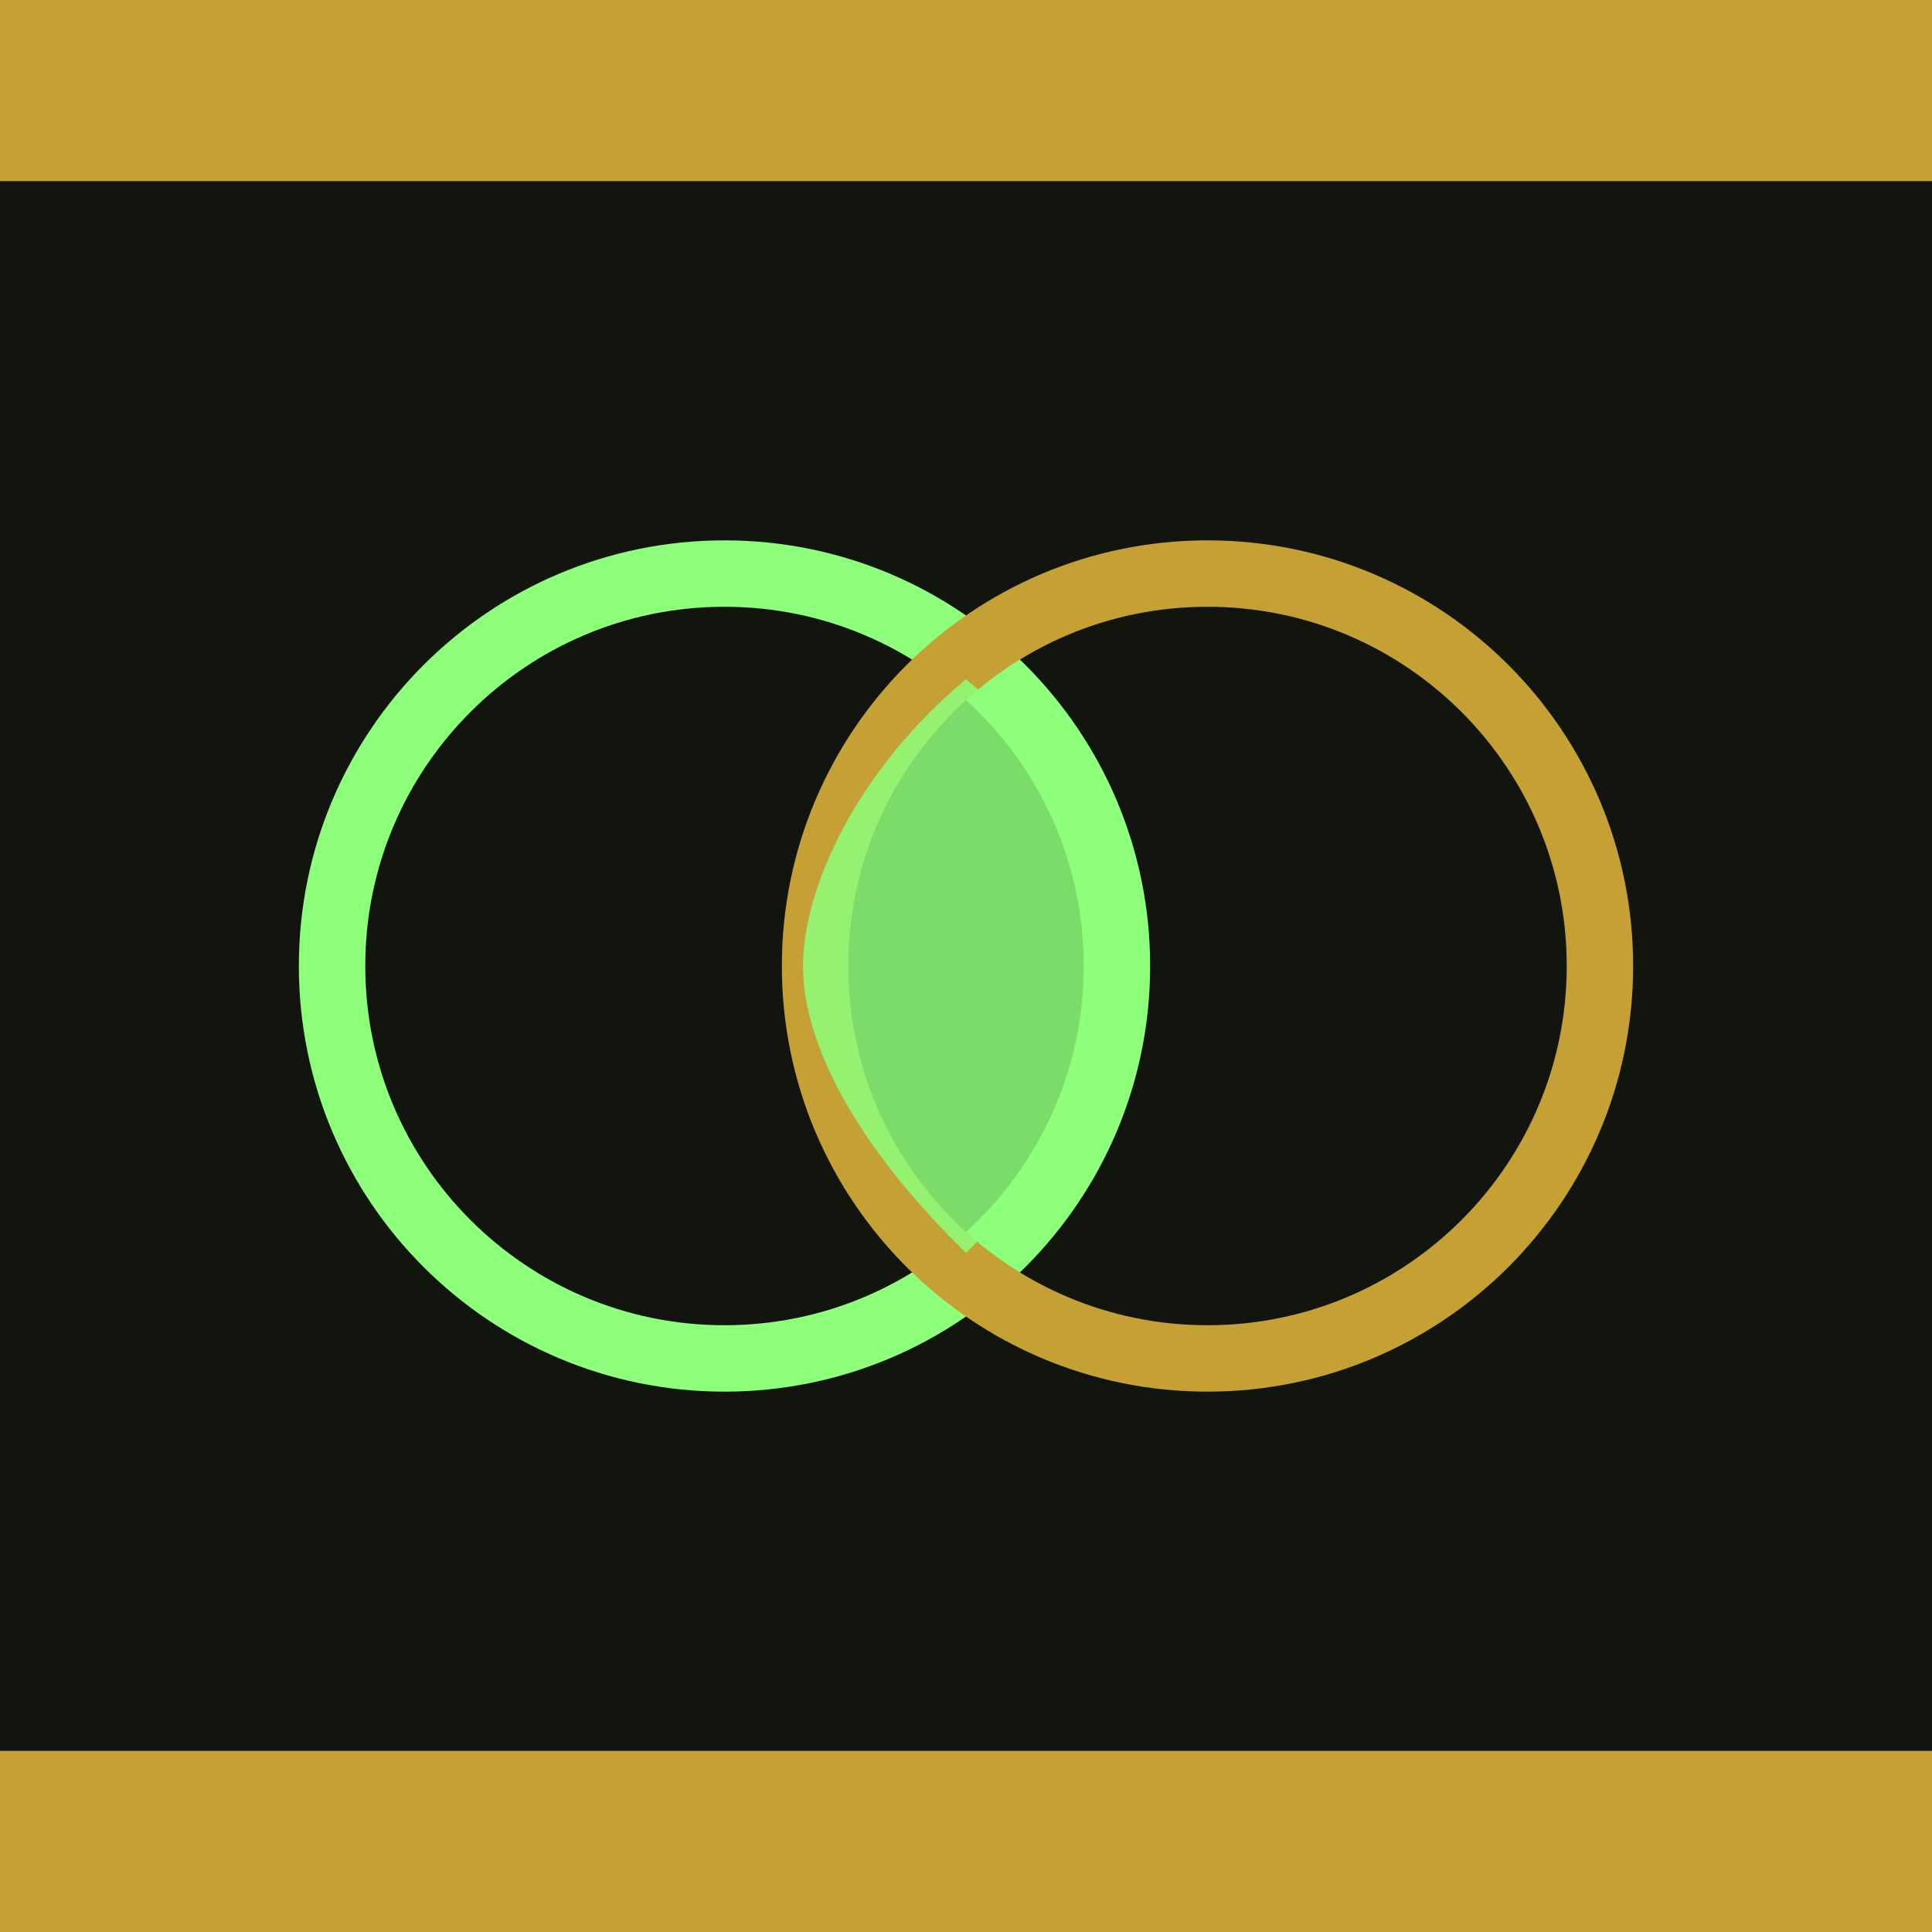
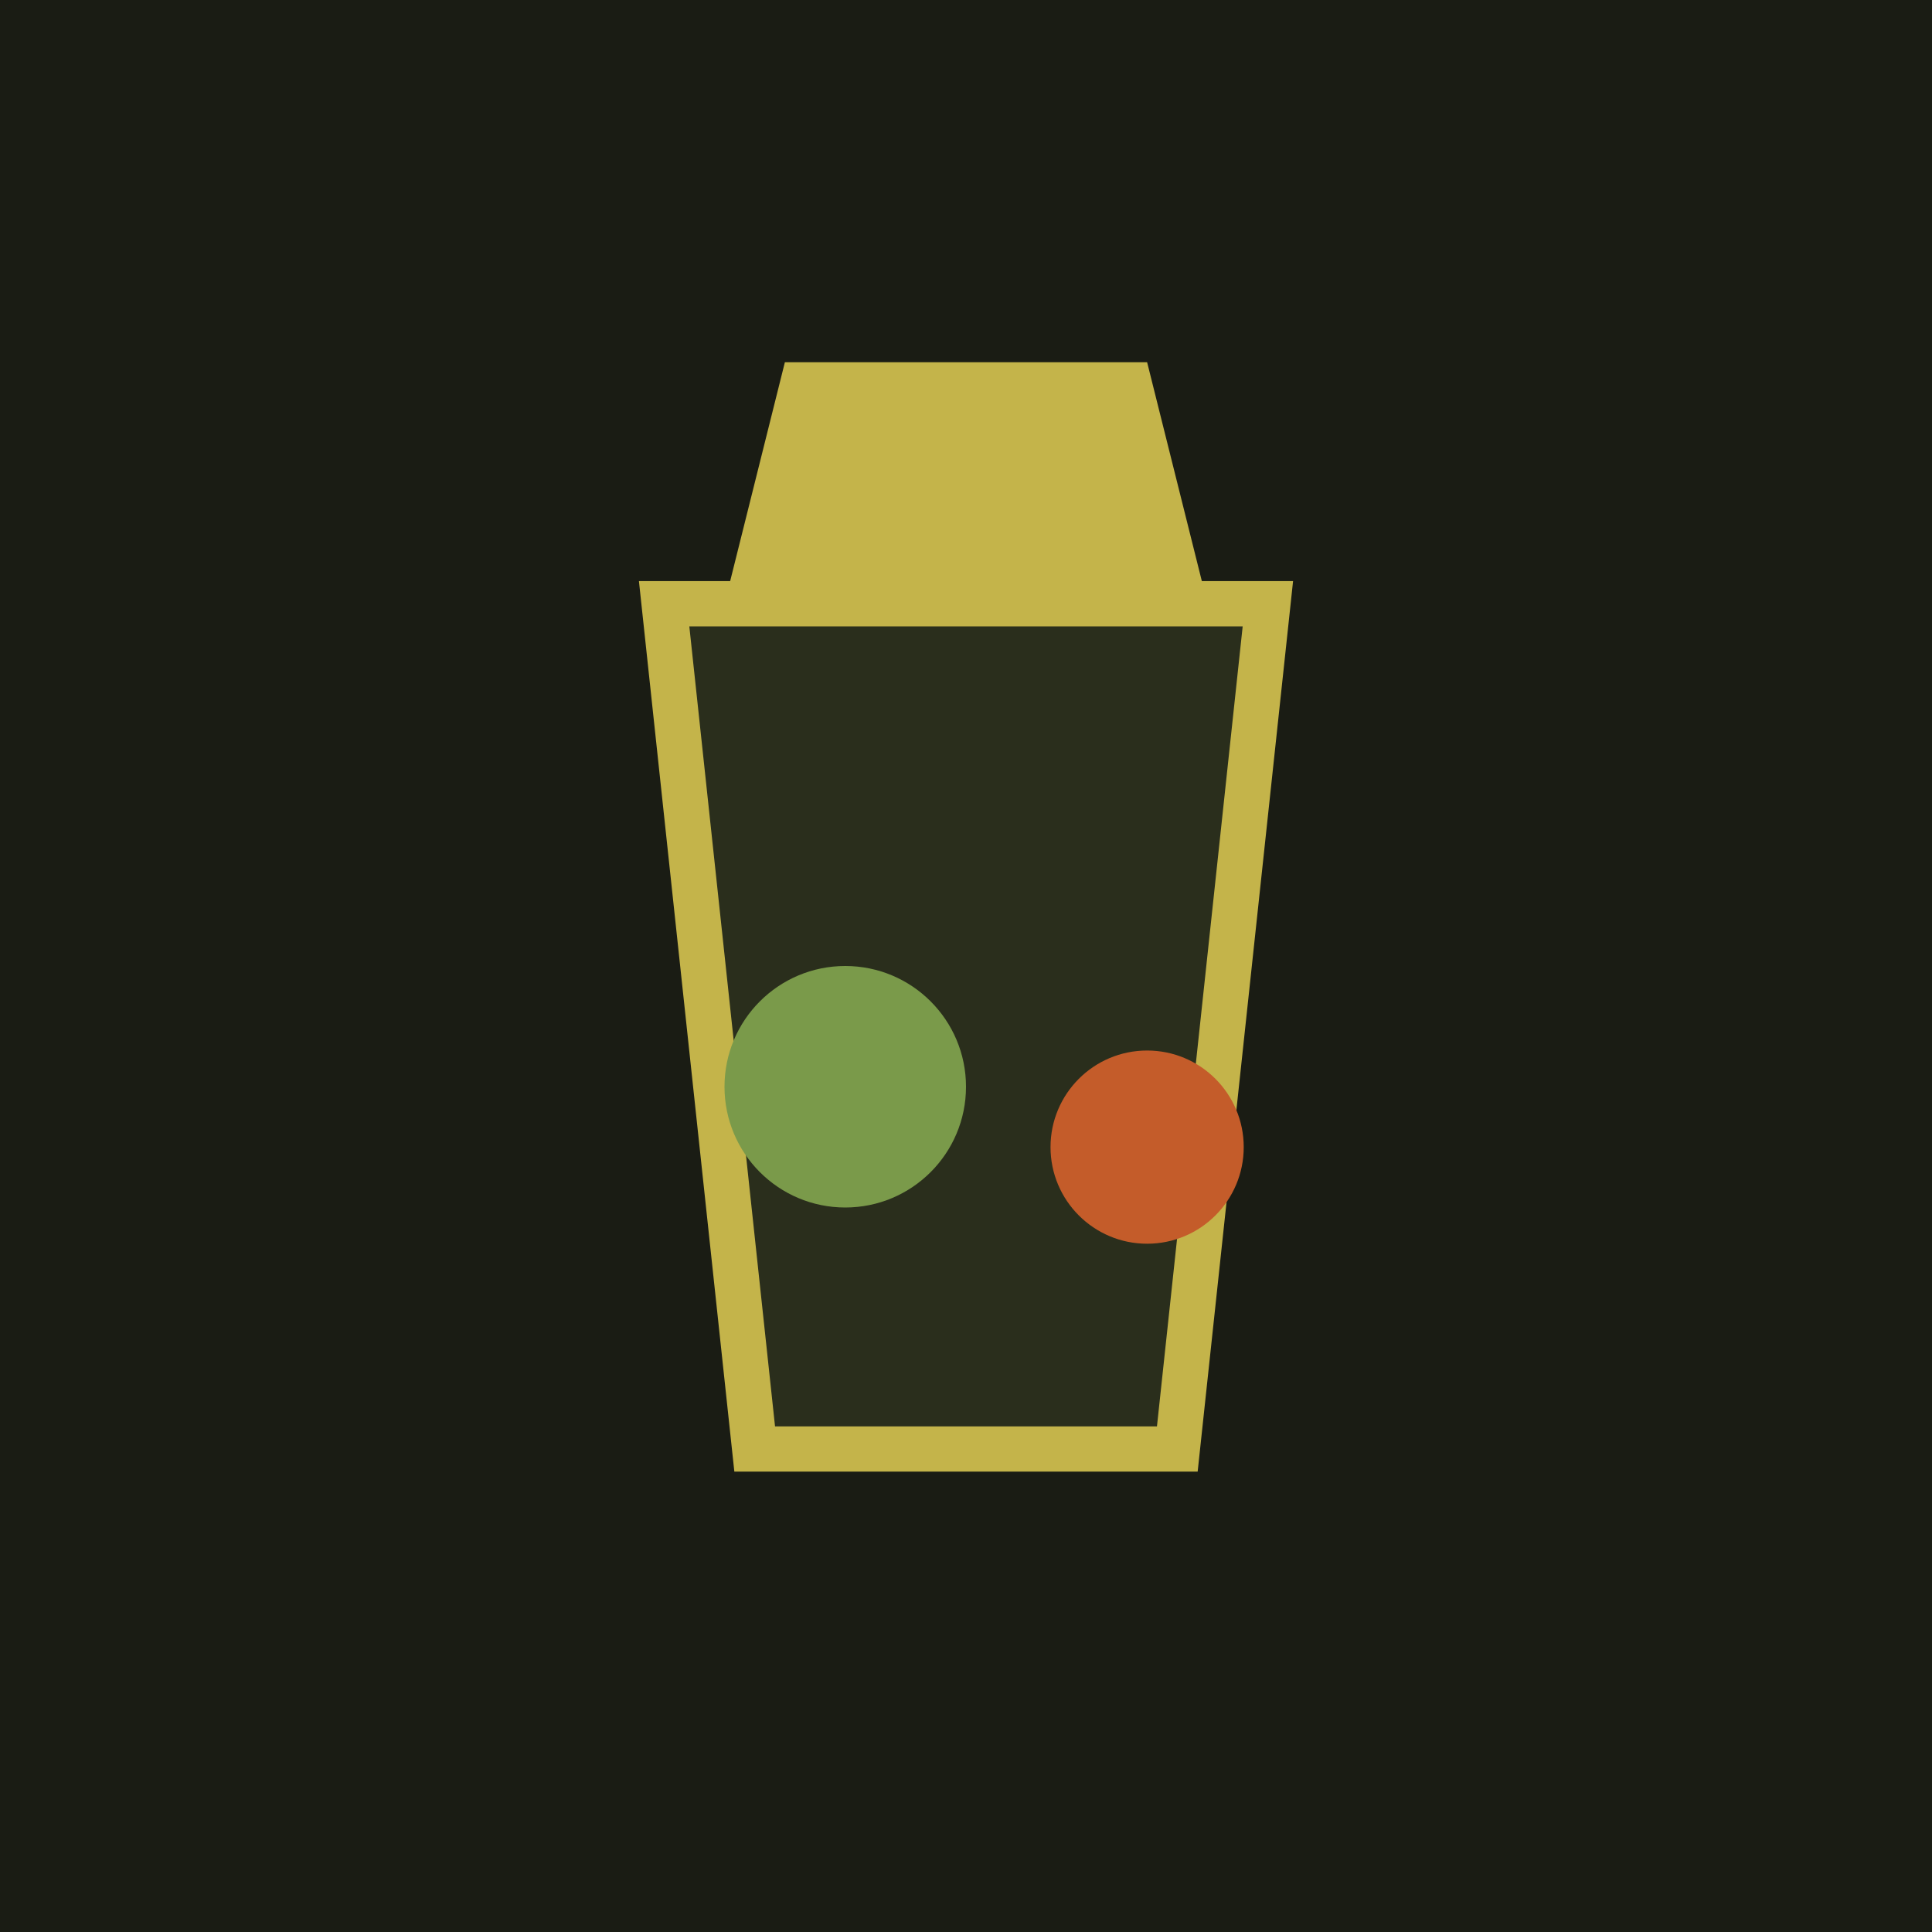
- <svg xmlns="http://www.w3.org/2000/svg" viewBox="0 0 64 64" role="img" aria-label="chm">
-   <defs>
-     <filter id="chm-soft" x="-20%" y="-20%" width="140%" height="140%">
-       <feGaussianBlur in="SourceAlpha" stdDeviation="0.6" result="b" />
-       <feOffset dy="0.4" />
-       <feMerge>
-         <feMergeNode />
-         <feMergeNode in="SourceGraphic" />
-       </feMerge>
-     </filter>
-   </defs>
-   <rect width="64" height="64" rx="6" fill="#12140e" />
-   <rect x="0" y="0" width="64" height="6" fill="#c4a035" />
-   <rect x="0" y="58" width="64" height="6" fill="#c4a035" />
-   <circle cx="24" cy="32" r="13" fill="none" stroke="#8dff7a" stroke-width="2.2" />
-   <circle cx="40" cy="32" r="13" fill="none" stroke="#c4a035" stroke-width="2.2" />
-   <path d="M32 22.5c3.6 3 5.4 6.4 5.4 9.5S35.6 38 32 41.5C28.4 38 26.6 34.6 26.6 32s1.8-6.5 5.4-9.5z" fill="#8dff7a" opacity=".85" />
+ <svg xmlns="http://www.w3.org/2000/svg" viewBox="0 0 64 64" role="img">
+   <rect width="64" height="64" fill="#1a1c14" />
+   <path d="M26 12h12l2 8H24z" fill="#c4b44a" />
+   <path d="M22 20h20l-3 28H25z" fill="#2a2e1c" stroke="#c4b44a" stroke-width="1.5" />
+   <circle cx="28" cy="36" r="4" fill="#7a9a4a" />
+   <circle cx="38" cy="38" r="3.2" fill="#c45c2a" />
</svg>
